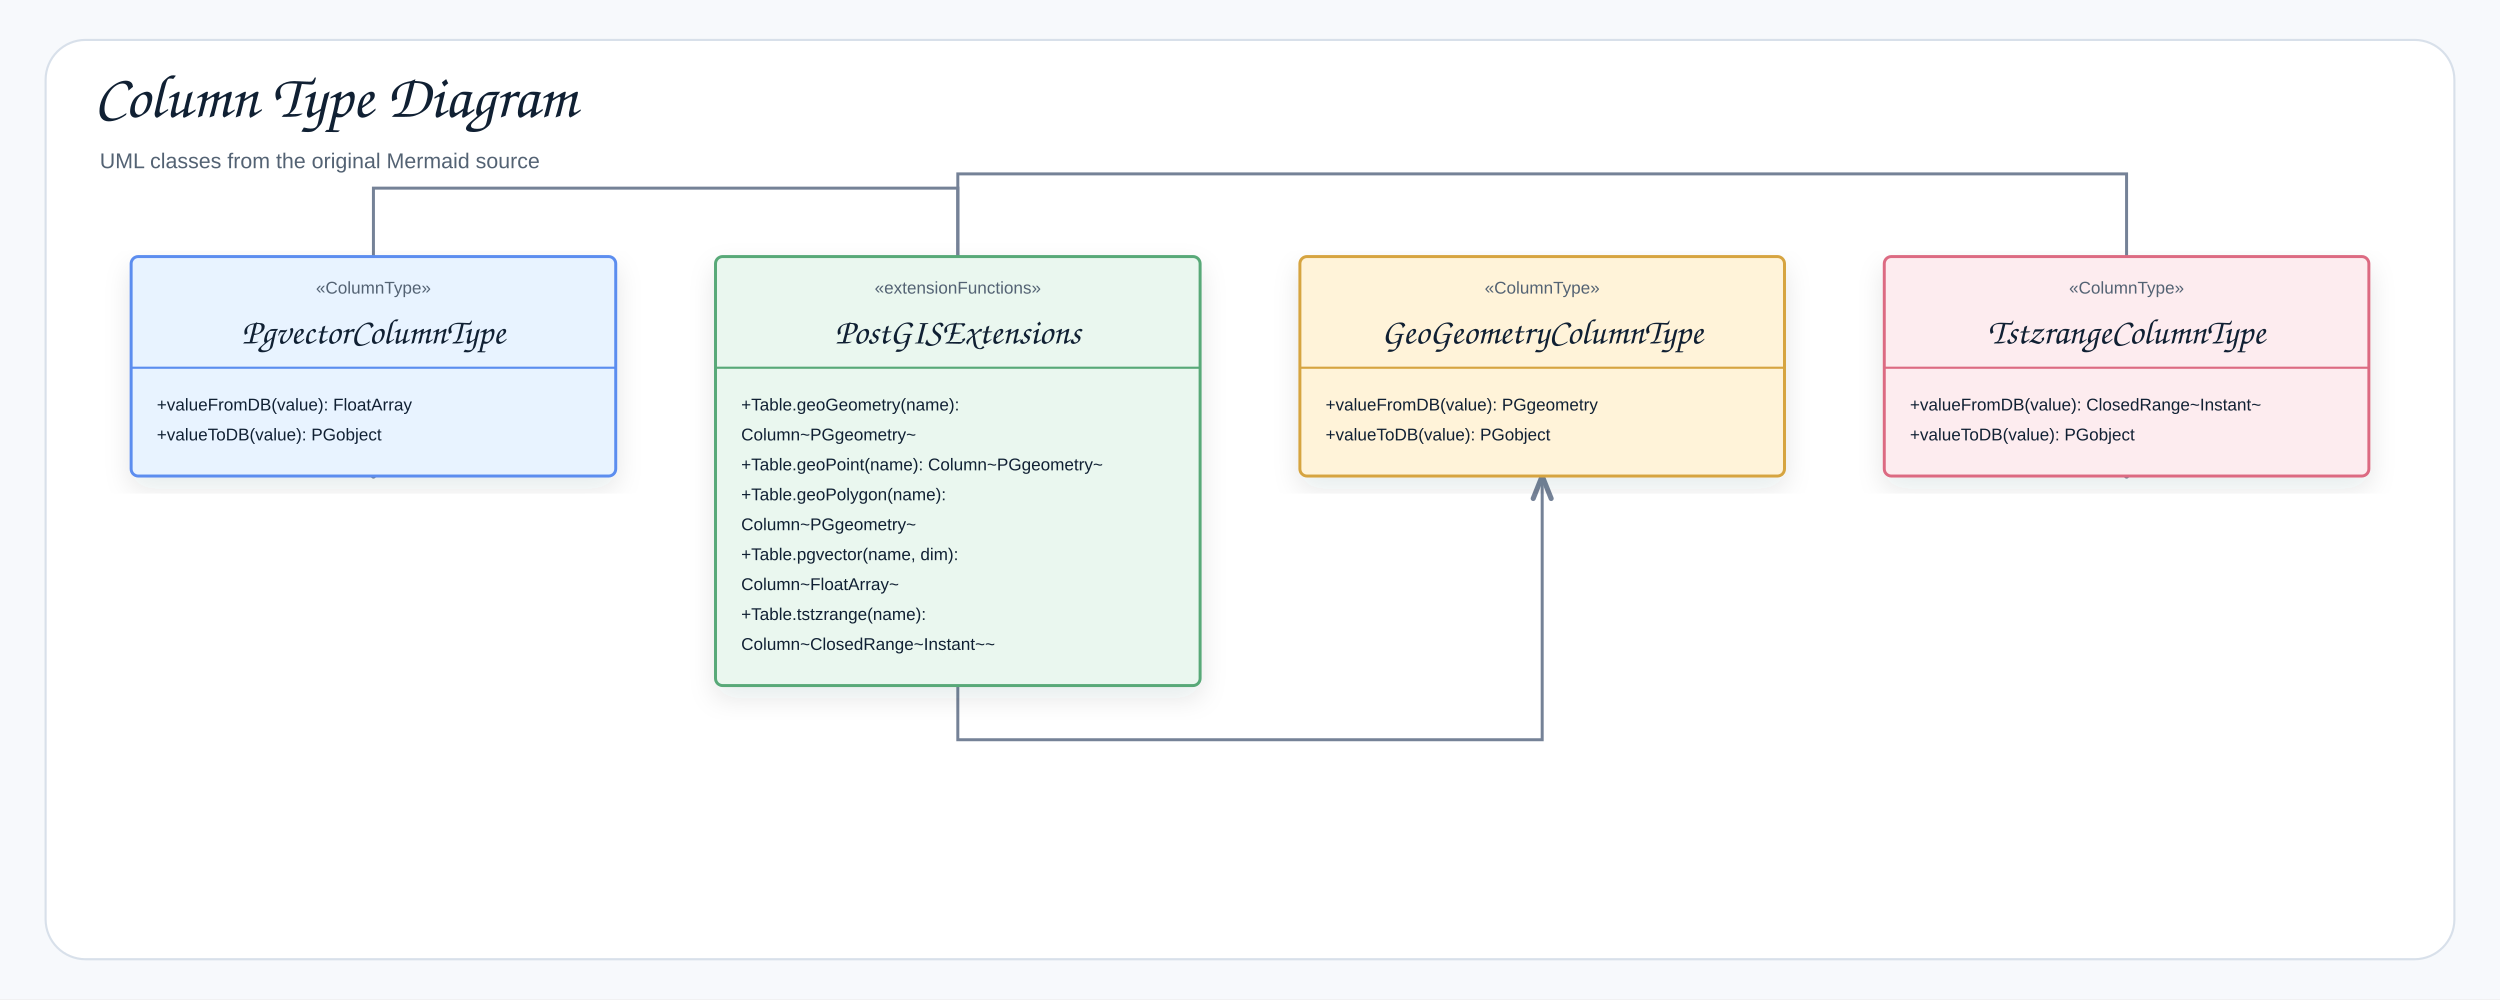
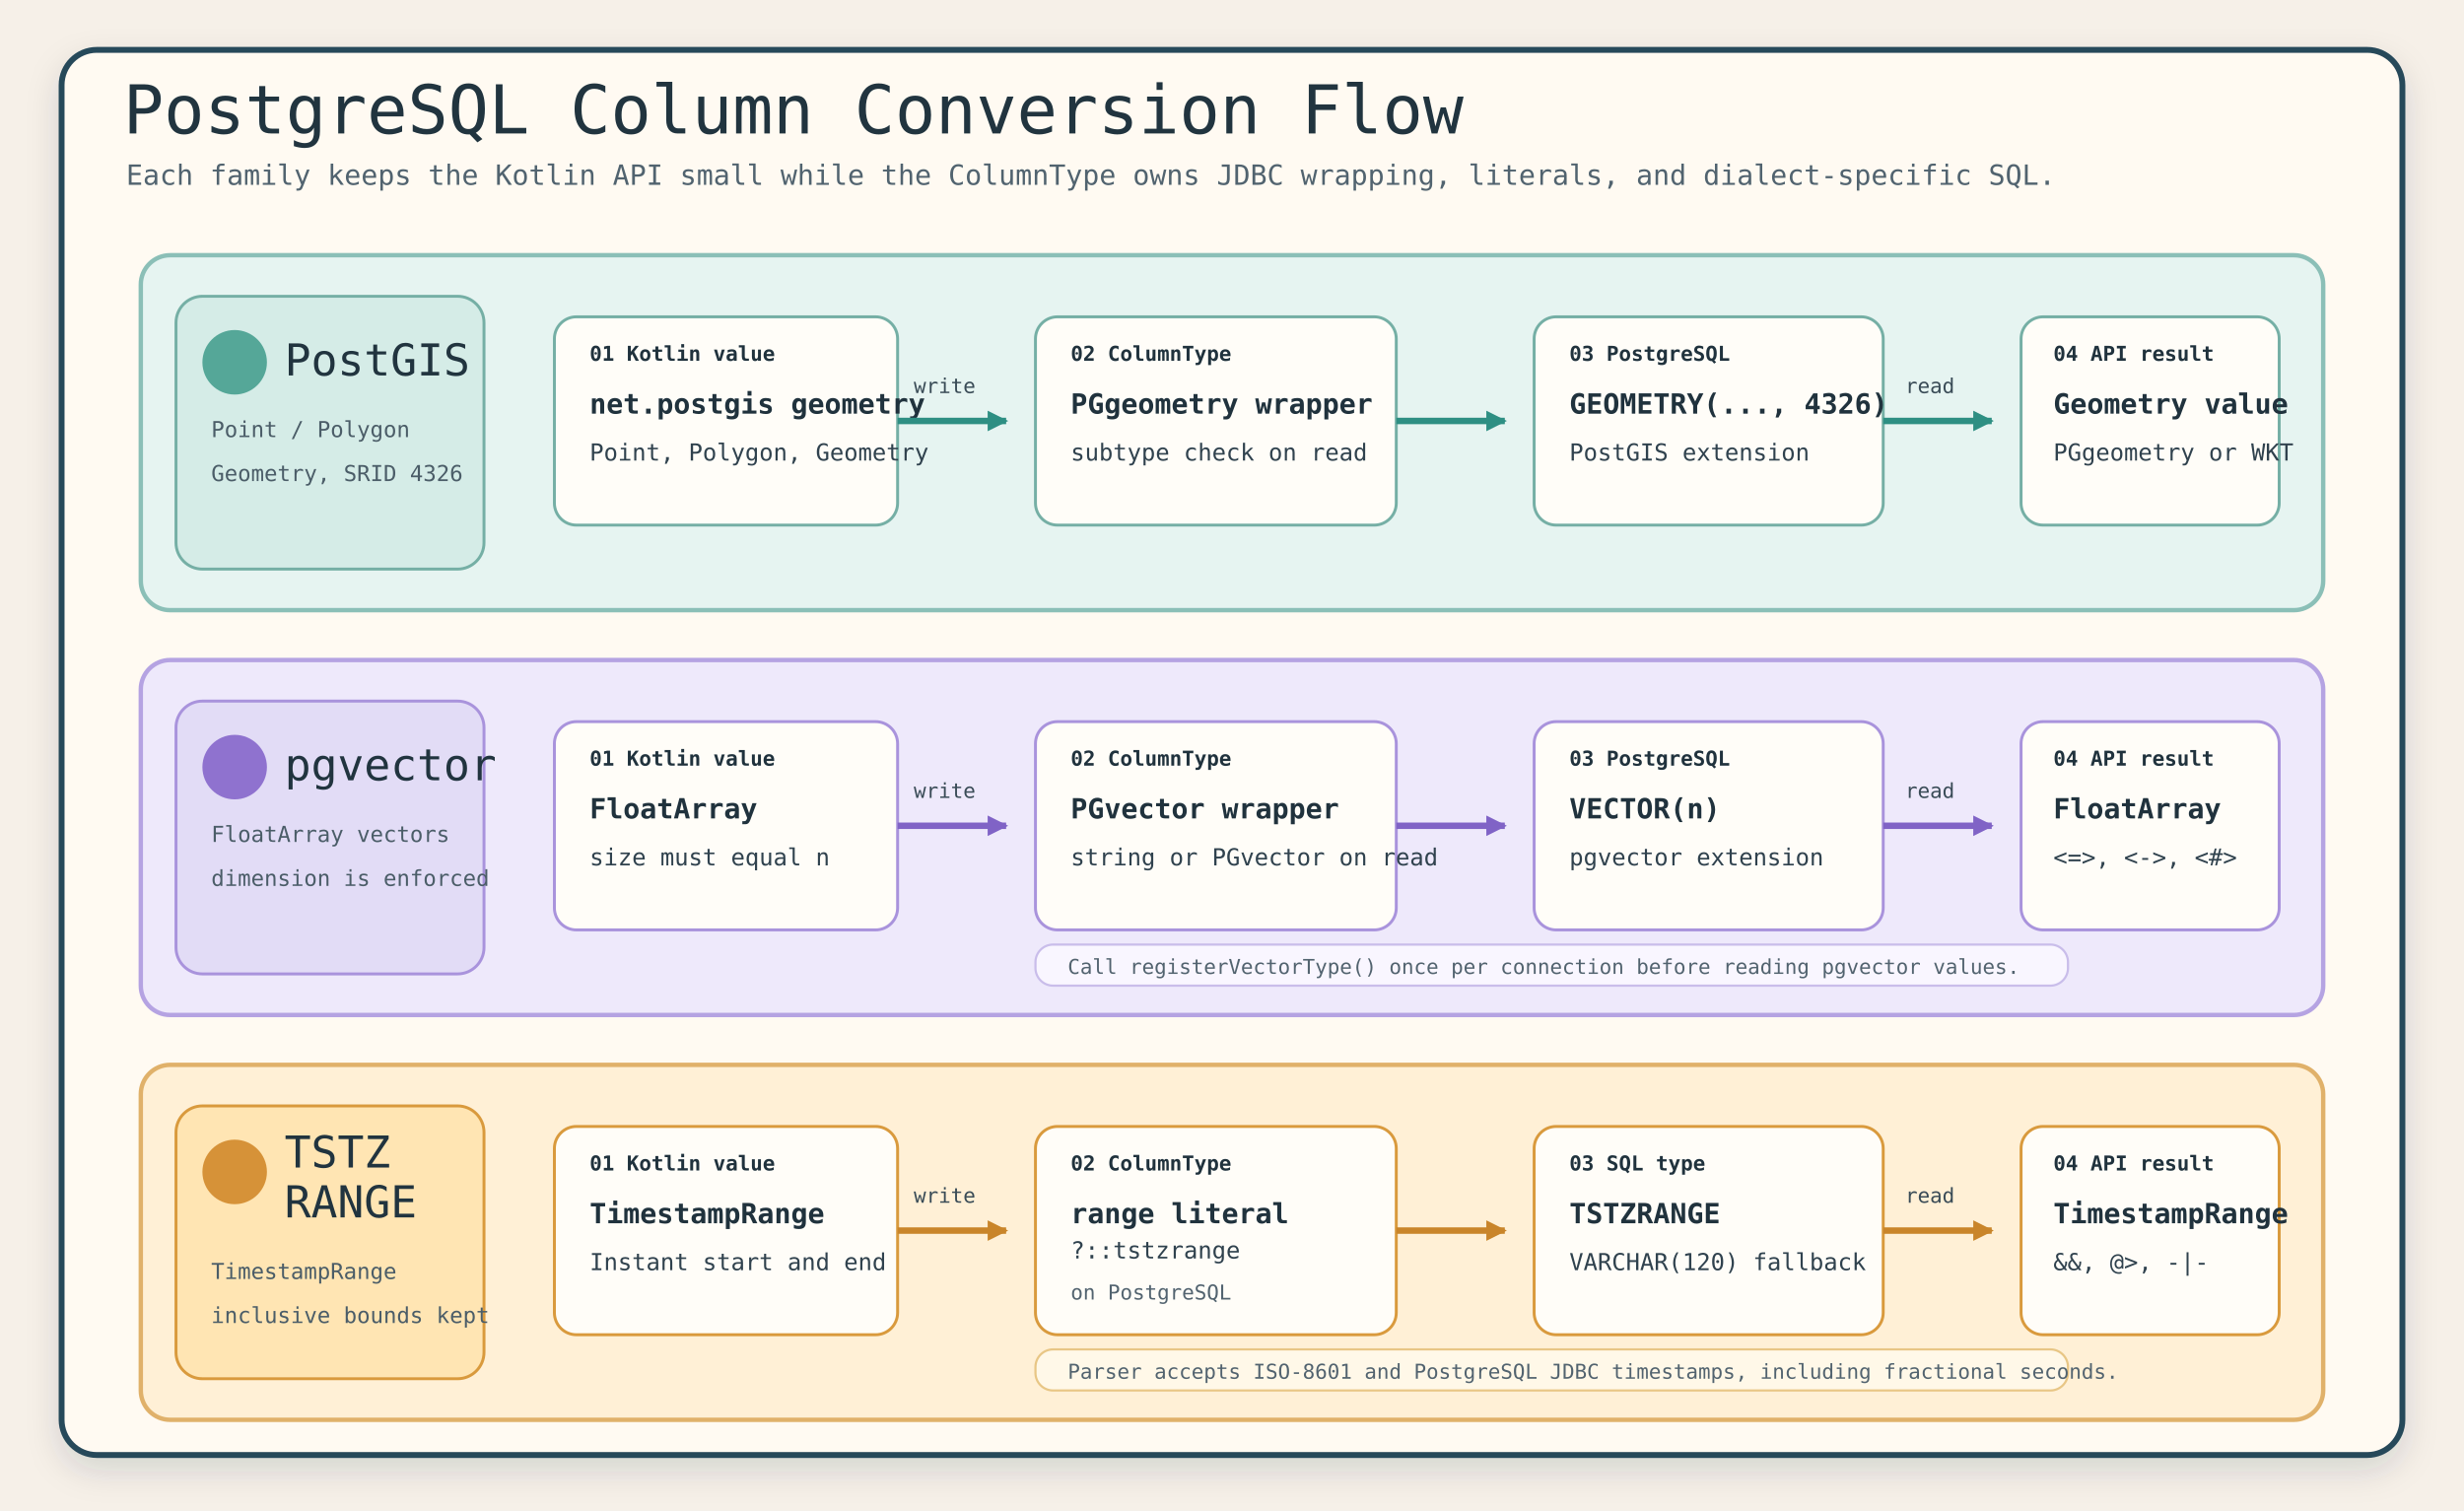
- <svg xmlns="http://www.w3.org/2000/svg" width="1754" height="701" viewBox="0 0 1754 701" role="img" aria-label="Column Type Diagram">
+ <svg xmlns="http://www.w3.org/2000/svg" width="1680" height="1030" viewBox="0 0 1680 1030" role="img" aria-labelledby="title desc">
  <defs>
-     <filter id="shadow" x="-8%" y="-8%" width="116%" height="116%">
-       <feDropShadow dx="0" dy="8" stdDeviation="9" flood-color="#1f2937" flood-opacity="0.10" />
+     <marker id="arrowTeal" viewBox="0 0 10 10" refX="9" refY="5" markerWidth="14" markerHeight="14" orient="auto" markerUnits="userSpaceOnUse">
+       <path d="M 0 0 L 10 5 L 0 10 Z" fill="#2e8f83" stroke-dasharray="none" />
+     </marker>
+     <marker id="arrowPurple" viewBox="0 0 10 10" refX="9" refY="5" markerWidth="14" markerHeight="14" orient="auto" markerUnits="userSpaceOnUse">
+       <path d="M 0 0 L 10 5 L 0 10 Z" fill="#8063c6" stroke-dasharray="none" />
+     </marker>
+     <marker id="arrowGold" viewBox="0 0 10 10" refX="9" refY="5" markerWidth="14" markerHeight="14" orient="auto" markerUnits="userSpaceOnUse">
+       <path d="M 0 0 L 10 5 L 0 10 Z" fill="#c9852a" stroke-dasharray="none" />
+     </marker>
+     <filter id="shadow" x="-10%" y="-10%" width="120%" height="130%">
+       <feDropShadow dx="0" dy="9" stdDeviation="11" flood-color="#20303a" flood-opacity="0.14" />
    </filter>
-     <marker id="openArrow" markerWidth="10" markerHeight="8" refX="8.5" refY="4" orient="auto" markerUnits="strokeWidth">
-       <path d="M 1 1 L 8.5 4 L 1 7" fill="none" stroke="#758297" stroke-width="1.7" stroke-linecap="round" stroke-linejoin="round" />
-     </marker>
-     <marker id="inherit" markerWidth="11" markerHeight="10" refX="9.5" refY="5" orient="auto" markerUnits="strokeWidth">
-       <path d="M 0.5 1 L 9.5 5 L 0.5 9 Z" fill="#ffffff" stroke="#758297" stroke-width="1.7" />
-     </marker>
    <style>
-     .canvas{fill:#f7f9fc}.frame{fill:#fff;stroke:#d8e0ea;stroke-width:1.5}
-     .title{font-family:"Architects Daughter","Comic Sans MS","Comic Sans",cursive;font-size:43px;font-weight:400;fill:#102033}
-     .subtitle{font-family:"Comic Sans MS","Comic Sans","Comic Neue",Arial,sans-serif;font-size:15px;font-weight:400;fill:#536273}
-     .label{font-family:"Architects Daughter","Comic Sans MS","Comic Sans",cursive;font-size:25px;font-weight:400;fill:#102033}
-     .smallLabel{font-family:"Architects Daughter","Comic Sans MS","Comic Sans",cursive;font-size:21px;font-weight:400;fill:#102033}
-     .mono{font-family:"Comic Sans MS","Comic Sans","Comic Neue",Arial,sans-serif;font-size:12px;font-weight:400;fill:#102033}
-     .small{font-family:"Comic Sans MS","Comic Sans","Comic Neue",Arial,sans-serif;font-size:12px;font-weight:400;fill:#536273}
-     .strong{font-family:"Comic Sans MS","Comic Sans","Comic Neue",Arial,sans-serif;font-size:13px;font-weight:400;fill:#102033}
-     .card{stroke-width:2.1;filter:url(#shadow)}.compartment{stroke-width:1.5;fill:none}
-     .line{stroke:#758297;stroke-width:2.1;fill:none;marker-end:url(#openArrow)}
-     .plainLine{stroke:#758297;stroke-width:2.1;fill:none}
-     .dashed{stroke:#758297;stroke-width:2.1;stroke-dasharray:7 6;fill:none;marker-end:url(#openArrow)}
-     .inheritLine{stroke:#758297;stroke-width:2.2;fill:none;marker-end:url(#inherit)}
-     .implLine{stroke:#758297;stroke-width:2.2;stroke-dasharray:8 7;fill:none;marker-end:url(#inherit)}
-   </style>
+       .canvas { fill: #f6f0e8; }
+       .frame { fill: #fffaf2; stroke: #28485a; stroke-width: 4; }
+       .title { font-family: "Architects Daughter", "Comic Mono", monospace; font-size: 46px; fill: #21343f; }
+       .subtitle { font-family: "Comic Mono", monospace; font-size: 19px; fill: #51636f; }
+       .laneTitle { font-family: "Architects Daughter", "Comic Mono", monospace; font-size: 30px; fill: #21343f; }
+       .laneTitleSmall { font-family: "Architects Daughter", "Comic Mono", monospace; font-size: 25px; fill: #21343f; }
+       .laneText { font-family: "Comic Mono", monospace; font-size: 15px; fill: #4b5d68; }
+       .cardTitle { font-family: "Comic Mono", monospace; font-size: 19px; font-weight: 700; fill: #20323d; }
+       .cardText { font-family: "Comic Mono", monospace; font-size: 16px; fill: #30424e; }
+       .small { font-family: "Comic Mono", monospace; font-size: 14px; fill: #52636f; }
+       .step { font-family: "Comic Mono", monospace; font-size: 14px; font-weight: 700; fill: #20323d; }
+       .arrowLabel { font-family: "Comic Mono", monospace; font-size: 14px; fill: #394b56; }
+     </style>
  </defs>
-   <rect class="canvas" width="1754" height="701" />
-   <rect class="frame" x="32" y="28" width="1690" height="645" rx="28" />
-   <text class="title" x="66" y="82">Column Type Diagram</text>
-   <text class="subtitle" x="70" y="118">UML classes from the original Mermaid source</text>
-   <path class="line" d="M672 180 L672 122 L1492 122 L1492 334" />
-   <path class="line" d="M672 180 L672 132 L262 132 L262 334" />
-   <path class="line" d="M672 180 L672 519 L1082 519 L1082 334" />
-   <g transform="translate(92,180)">
-     <rect class="card" x="0" y="0" width="340" height="154" rx="5" fill="#E8F3FF" stroke="#5B8DEF" />
-     <line class="compartment" x1="0" y1="78" x2="340" y2="78" stroke="#5B8DEF" />
-     <text class="small" x="170" y="26" text-anchor="middle">«ColumnType»</text>
-     <text class="label" x="170" y="61" text-anchor="middle">PgvectorColumnType</text>
-     <text class="mono" x="18" y="108">+valueFromDB(value): FloatArray</text>
-     <text class="mono" x="18" y="129">+valueToDB(value): PGobject</text>
+   <rect class="canvas" width="1680" height="1030" />
+   <rect class="frame" x="42" y="34" width="1596" height="958" rx="24" filter="url(#shadow)" />
+   <text class="title" x="84" y="91">PostgreSQL Column Conversion Flow</text>
+   <text class="subtitle" x="86" y="126">Each family keeps the Kotlin API small while the ColumnType owns JDBC wrapping, literals, and dialect-specific SQL.</text>
+   <g transform="translate(96 174)">
+     <rect x="0" y="0" width="1488" height="242" rx="20" fill="#e6f4f1" stroke="#8bbfb7" stroke-width="3" />
+     <rect x="24" y="28" width="210" height="186" rx="18" fill="#d5ece7" stroke="#75afa5" stroke-width="2" />
+     <circle cx="64" cy="73" r="22" fill="#55a798" />
+     <text class="laneTitle" x="98" y="82">PostGIS</text>
+     <text class="laneText" x="48" y="124">Point / Polygon</text>
+     <text class="laneText" x="48" y="154">Geometry, SRID 4326</text>
+     <g>
+       <rect x="282" y="42" width="234" height="142" rx="15" fill="#fffdf8" stroke="#75afa5" stroke-width="2" />
+       <text class="step" x="306" y="72">01 Kotlin value</text>
+       <text class="cardTitle" x="306" y="108">net.postgis geometry</text>
+       <text class="cardText" x="306" y="140">Point, Polygon, Geometry</text>
+     </g>
+     <path d="M516 113 H590" stroke="#2e8f83" stroke-width="4.4" marker-end="url(#arrowTeal)" fill="none" />
+     <text class="arrowLabel" x="527" y="94">write</text>
+     <g>
+       <rect x="610" y="42" width="246" height="142" rx="15" fill="#fffdf8" stroke="#75afa5" stroke-width="2" />
+       <text class="step" x="634" y="72">02 ColumnType</text>
+       <text class="cardTitle" x="634" y="108">PGgeometry wrapper</text>
+       <text class="cardText" x="634" y="140">subtype check on read</text>
+     </g>
+     <path d="M856 113 H930" stroke="#2e8f83" stroke-width="4.4" marker-end="url(#arrowTeal)" fill="none" />
+     <g>
+       <rect x="950" y="42" width="238" height="142" rx="15" fill="#fffdf8" stroke="#75afa5" stroke-width="2" />
+       <text class="step" x="974" y="72">03 PostgreSQL</text>
+       <text class="cardTitle" x="974" y="108">GEOMETRY(..., 4326)</text>
+       <text class="cardText" x="974" y="140">PostGIS extension</text>
+     </g>
+     <path d="M1188 113 H1262" stroke="#2e8f83" stroke-width="4.4" marker-end="url(#arrowTeal)" fill="none" />
+     <text class="arrowLabel" x="1203" y="94">read</text>
+     <g>
+       <rect x="1282" y="42" width="176" height="142" rx="15" fill="#fffdf8" stroke="#75afa5" stroke-width="2" />
+       <text class="step" x="1304" y="72">04 API result</text>
+       <text class="cardTitle" x="1304" y="108">Geometry value</text>
+       <text class="cardText" x="1304" y="140">PGgeometry or WKT</text>
+     </g>
  </g>
-   <g transform="translate(502,180)">
-     <rect class="card" x="0" y="0" width="340" height="301" rx="5" fill="#EAF7EF" stroke="#58A978" />
-     <line class="compartment" x1="0" y1="78" x2="340" y2="78" stroke="#58A978" />
-     <text class="small" x="170" y="26" text-anchor="middle">«extensionFunctions»</text>
-     <text class="label" x="170" y="61" text-anchor="middle">PostGISExtensions</text>
-     <text class="mono" x="18" y="108">+Table.geoGeometry(name):</text>
-     <text class="mono" x="18" y="129">Column~PGgeometry~</text>
-     <text class="mono" x="18" y="150">+Table.geoPoint(name): Column~PGgeometry~</text>
-     <text class="mono" x="18" y="171">+Table.geoPolygon(name):</text>
-     <text class="mono" x="18" y="192">Column~PGgeometry~</text>
-     <text class="mono" x="18" y="213">+Table.pgvector(name, dim):</text>
-     <text class="mono" x="18" y="234">Column~FloatArray~</text>
-     <text class="mono" x="18" y="255">+Table.tstzrange(name):</text>
-     <text class="mono" x="18" y="276">Column~ClosedRange~Instant~~</text>
+   <g transform="translate(96 450)">
+     <rect x="0" y="0" width="1488" height="242" rx="20" fill="#eee9fb" stroke="#b5a3e2" stroke-width="3" />
+     <rect x="24" y="28" width="210" height="186" rx="18" fill="#e2dcf6" stroke="#a993dc" stroke-width="2" />
+     <circle cx="64" cy="73" r="22" fill="#8f72cf" />
+     <text class="laneTitle" x="98" y="82">pgvector</text>
+     <text class="laneText" x="48" y="124">FloatArray vectors</text>
+     <text class="laneText" x="48" y="154">dimension is enforced</text>
+     <g>
+       <rect x="282" y="42" width="234" height="142" rx="15" fill="#fffdf8" stroke="#a993dc" stroke-width="2" />
+       <text class="step" x="306" y="72">01 Kotlin value</text>
+       <text class="cardTitle" x="306" y="108">FloatArray</text>
+       <text class="cardText" x="306" y="140">size must equal n</text>
+     </g>
+     <path d="M516 113 H590" stroke="#8063c6" stroke-width="4.4" marker-end="url(#arrowPurple)" fill="none" />
+     <text class="arrowLabel" x="527" y="94">write</text>
+     <g>
+       <rect x="610" y="42" width="246" height="142" rx="15" fill="#fffdf8" stroke="#a993dc" stroke-width="2" />
+       <text class="step" x="634" y="72">02 ColumnType</text>
+       <text class="cardTitle" x="634" y="108">PGvector wrapper</text>
+       <text class="cardText" x="634" y="140">string or PGvector on read</text>
+     </g>
+     <path d="M856 113 H930" stroke="#8063c6" stroke-width="4.4" marker-end="url(#arrowPurple)" fill="none" />
+     <g>
+       <rect x="950" y="42" width="238" height="142" rx="15" fill="#fffdf8" stroke="#a993dc" stroke-width="2" />
+       <text class="step" x="974" y="72">03 PostgreSQL</text>
+       <text class="cardTitle" x="974" y="108">VECTOR(n)</text>
+       <text class="cardText" x="974" y="140">pgvector extension</text>
+     </g>
+     <path d="M1188 113 H1262" stroke="#8063c6" stroke-width="4.4" marker-end="url(#arrowPurple)" fill="none" />
+     <text class="arrowLabel" x="1203" y="94">read</text>
+     <g>
+       <rect x="1282" y="42" width="176" height="142" rx="15" fill="#fffdf8" stroke="#a993dc" stroke-width="2" />
+       <text class="step" x="1304" y="72">04 API result</text>
+       <text class="cardTitle" x="1304" y="108">FloatArray</text>
+       <text class="cardText" x="1304" y="140">&lt;=&gt;, &lt;-&gt;, &lt;#&gt;</text>
+     </g>
+     <rect x="610" y="194" width="704" height="28" rx="12" fill="#f9f6ff" stroke="#c9bdea" stroke-width="1.5" />
+     <text class="small" x="632" y="214">Call registerVectorType() once per connection before reading pgvector values.</text>
  </g>
-   <g transform="translate(912,180)">
-     <rect class="card" x="0" y="0" width="340" height="154" rx="5" fill="#FFF3D9" stroke="#D6A441" />
-     <line class="compartment" x1="0" y1="78" x2="340" y2="78" stroke="#D6A441" />
-     <text class="small" x="170" y="26" text-anchor="middle">«ColumnType»</text>
-     <text class="label" x="170" y="61" text-anchor="middle">GeoGeometryColumnType</text>
-     <text class="mono" x="18" y="108">+valueFromDB(value): PGgeometry</text>
-     <text class="mono" x="18" y="129">+valueToDB(value): PGobject</text>
-   </g>
-   <g transform="translate(1322,180)">
-     <rect class="card" x="0" y="0" width="340" height="154" rx="5" fill="#FDECEF" stroke="#DC6B82" />
-     <line class="compartment" x1="0" y1="78" x2="340" y2="78" stroke="#DC6B82" />
-     <text class="small" x="170" y="26" text-anchor="middle">«ColumnType»</text>
-     <text class="label" x="170" y="61" text-anchor="middle">TstzrangeColumnType</text>
-     <text class="mono" x="18" y="108">+valueFromDB(value): ClosedRange~Instant~</text>
-     <text class="mono" x="18" y="129">+valueToDB(value): PGobject</text>
+   <g transform="translate(96 726)">
+     <rect x="0" y="0" width="1488" height="242" rx="20" fill="#fff0d6" stroke="#e0b16a" stroke-width="3" />
+     <rect x="24" y="28" width="210" height="186" rx="18" fill="#ffe5b3" stroke="#d99a3d" stroke-width="2" />
+     <circle cx="64" cy="73" r="22" fill="#d69238" />
+     <text class="laneTitle" x="98" y="70">TSTZ</text>
+     <text class="laneTitle" x="98" y="104">RANGE</text>
+     <text class="laneText" x="48" y="146">TimestampRange</text>
+     <text class="laneText" x="48" y="176">inclusive bounds kept</text>
+     <g>
+       <rect x="282" y="42" width="234" height="142" rx="15" fill="#fffdf8" stroke="#d99a3d" stroke-width="2" />
+       <text class="step" x="306" y="72">01 Kotlin value</text>
+       <text class="cardTitle" x="306" y="108">TimestampRange</text>
+       <text class="cardText" x="306" y="140">Instant start and end</text>
+     </g>
+     <path d="M516 113 H590" stroke="#c9852a" stroke-width="4.4" marker-end="url(#arrowGold)" fill="none" />
+     <text class="arrowLabel" x="527" y="94">write</text>
+     <g>
+       <rect x="610" y="42" width="246" height="142" rx="15" fill="#fffdf8" stroke="#d99a3d" stroke-width="2" />
+       <text class="step" x="634" y="72">02 ColumnType</text>
+       <text class="cardTitle" x="634" y="108">range literal</text>
+       <text class="cardText" x="634" y="132">?::tstzrange</text>
+       <text class="small" x="634" y="160">on PostgreSQL</text>
+     </g>
+     <path d="M856 113 H930" stroke="#c9852a" stroke-width="4.4" marker-end="url(#arrowGold)" fill="none" />
+     <g>
+       <rect x="950" y="42" width="238" height="142" rx="15" fill="#fffdf8" stroke="#d99a3d" stroke-width="2" />
+       <text class="step" x="974" y="72">03 SQL type</text>
+       <text class="cardTitle" x="974" y="108">TSTZRANGE</text>
+       <text class="cardText" x="974" y="140">VARCHAR(120) fallback</text>
+     </g>
+     <path d="M1188 113 H1262" stroke="#c9852a" stroke-width="4.4" marker-end="url(#arrowGold)" fill="none" />
+     <text class="arrowLabel" x="1203" y="94">read</text>
+     <g>
+       <rect x="1282" y="42" width="176" height="142" rx="15" fill="#fffdf8" stroke="#d99a3d" stroke-width="2" />
+       <text class="step" x="1304" y="72">04 API result</text>
+       <text class="cardTitle" x="1304" y="108">TimestampRange</text>
+       <text class="cardText" x="1304" y="140">&amp;&amp;, @&gt;, -|-</text>
+     </g>
+     <rect x="610" y="194" width="704" height="28" rx="12" fill="#fff8e8" stroke="#e8c685" stroke-width="1.5" />
+     <text class="small" x="632" y="214">Parser accepts ISO-8601 and PostgreSQL JDBC timestamps, including fractional seconds.</text>
  </g>
</svg>
